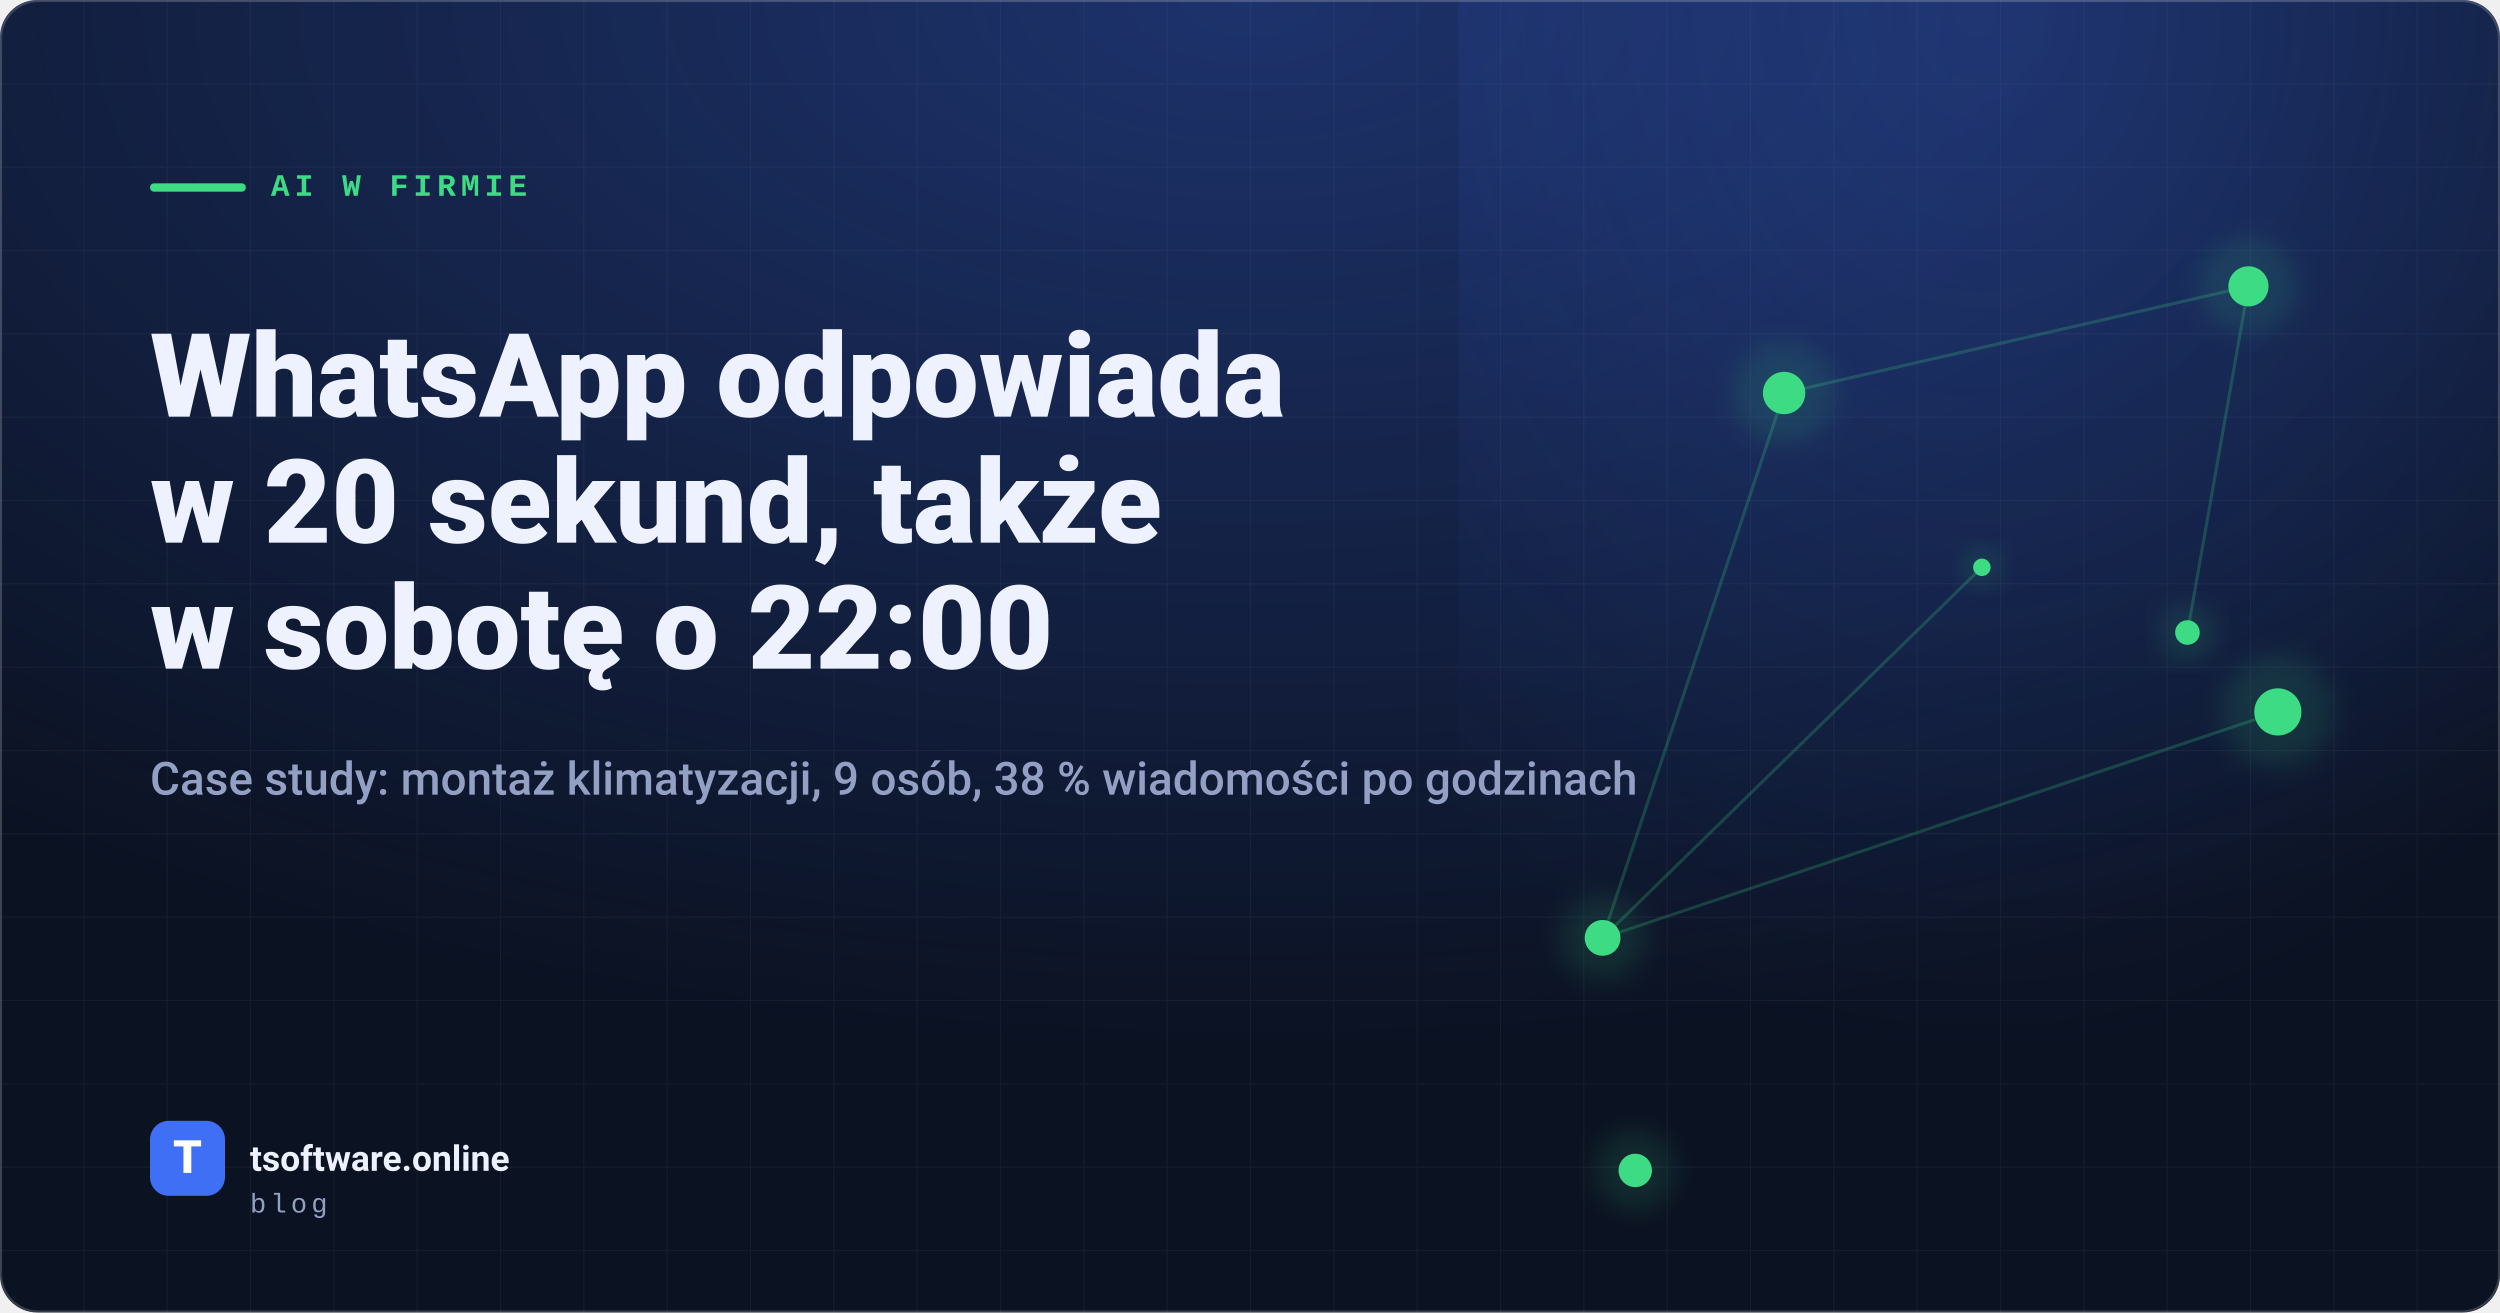
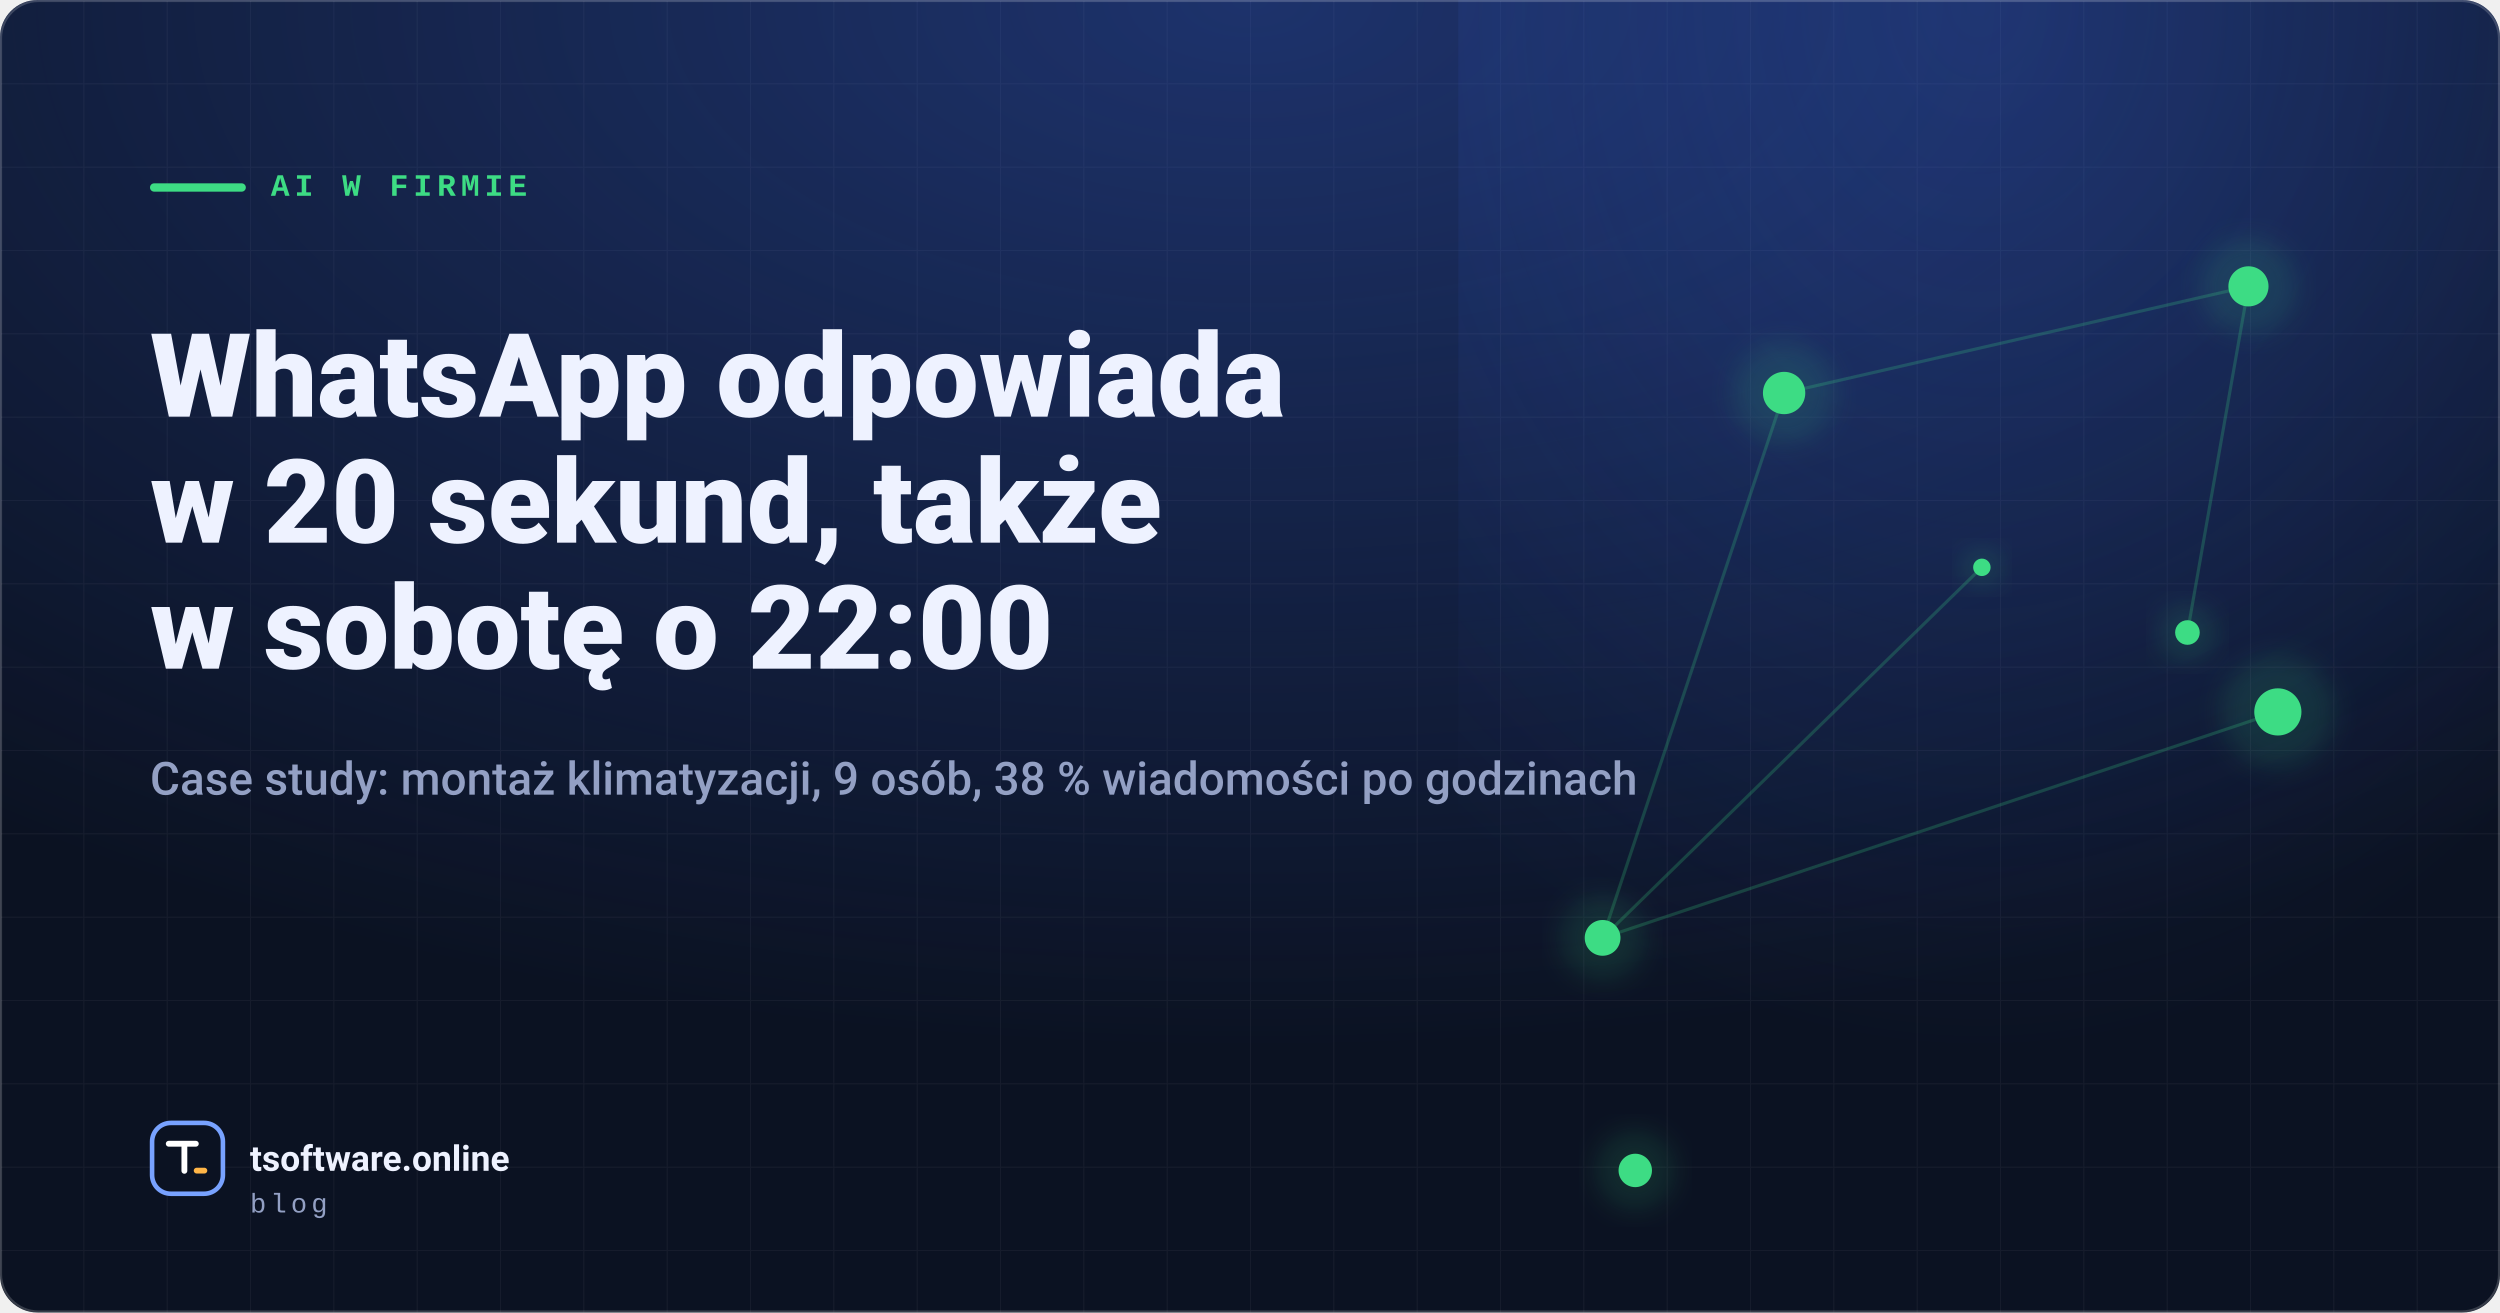
<svg xmlns="http://www.w3.org/2000/svg" viewBox="0 0 1200 630" width="1200" height="630" role="img" aria-label="WhatsApp odpowiada w 20 sekund, także w sobotę o 22:00" font-family="'IBM Plex Sans','Segoe UI',Roboto,Helvetica,Arial,sans-serif">
  <defs>
-     <pattern id="g2hdtlu-grid" width="40" height="40" patternUnits="userSpaceOnUse">
+     <pattern id="g152y2e2-grid" width="40" height="40" patternUnits="userSpaceOnUse">
      <path d="M40 0H0V40" fill="none" stroke="rgba(255,255,255,0.045)" stroke-width="1" />
    </pattern>
-     <radialGradient id="g2hdtlu-glow" cx="50%" cy="0%" r="80%">
+     <radialGradient id="g152y2e2-glow" cx="50%" cy="0%" r="80%">
      <stop offset="0" stop-color="#3f6ff5" stop-opacity="0.35" />
      <stop offset="1" stop-color="#3f6ff5" stop-opacity="0" />
    </radialGradient>
-     <linearGradient id="g2hdtlu-neonbar" x1="0" x2="1">
+     <linearGradient id="g152y2e2-neonbar" x1="0" x2="1">
      <stop offset="0" stop-color="#22e5ff" />
      <stop offset="1" stop-color="#78a2ff" />
    </linearGradient>
-     <linearGradient id="g2hdtlu-pinkbar" x1="0" x2="1">
+     <linearGradient id="g152y2e2-pinkbar" x1="0" x2="1">
      <stop offset="0" stop-color="#ff4d8d" />
      <stop offset="1" stop-color="#ff8aa6" />
    </linearGradient>
-     <linearGradient id="g2hdtlu-okbar" x1="0" x2="1">
+     <linearGradient id="g152y2e2-okbar" x1="0" x2="1">
      <stop offset="0" stop-color="#3ddc84" />
      <stop offset="1" stop-color="#9ef0c0" />
    </linearGradient>
-     <marker id="g2hdtlu-arr" viewBox="0 0 10 10" refX="9" refY="5" markerWidth="7" markerHeight="7" orient="auto-start-reverse">
+     <marker id="g152y2e2-arr" viewBox="0 0 10 10" refX="9" refY="5" markerWidth="7" markerHeight="7" orient="auto-start-reverse">
      <path d="M0 0L10 5L0 10z" fill="#93a0c4" />
    </marker>
-     <marker id="g2hdtlu-arr-neon" viewBox="0 0 10 10" refX="9" refY="5" markerWidth="7" markerHeight="7" orient="auto-start-reverse">
+     <marker id="g152y2e2-arr-neon" viewBox="0 0 10 10" refX="9" refY="5" markerWidth="7" markerHeight="7" orient="auto-start-reverse">
      <path d="M0 0L10 5L0 10z" fill="#22e5ff" />
    </marker>
-     <marker id="g2hdtlu-arr-pink" viewBox="0 0 10 10" refX="9" refY="5" markerWidth="7" markerHeight="7" orient="auto-start-reverse">
+     <marker id="g152y2e2-arr-pink" viewBox="0 0 10 10" refX="9" refY="5" markerWidth="7" markerHeight="7" orient="auto-start-reverse">
      <path d="M0 0L10 5L0 10z" fill="#ff4d8d" />
    </marker>
-     <filter id="g2hdtlu-soft" x="-20%" y="-20%" width="140%" height="140%">
+     <filter id="g152y2e2-soft" x="-20%" y="-20%" width="140%" height="140%">
      <feGaussianBlur stdDeviation="6" />
    </filter>
-     <clipPath id="g2hdtlu-frame">
+     <clipPath id="g152y2e2-frame">
      <rect width="1200" height="630" rx="18" />
    </clipPath>
  </defs>
-   <g clip-path="url(#g2hdtlu-frame)">
+   <g clip-path="url(#g152y2e2-frame)">
    <rect width="1200" height="630" fill="#0b1222" />
-     <rect width="1200" height="630" fill="url(#g2hdtlu-grid)" />
-     <rect width="1200" height="630" fill="url(#g2hdtlu-glow)" />
-     <rect x="700" y="0" width="500" height="630" fill="url(#g2hdtlu-glow)" opacity="0.6" />
+     <rect width="1200" height="630" fill="url(#g152y2e2-grid)" />
+     <rect width="1200" height="630" fill="url(#g152y2e2-glow)" />
+     <rect x="700" y="0" width="500" height="630" fill="url(#g152y2e2-glow)" opacity="0.6" />
    <line x1="1093.368" y1="341.72" x2="769.245" y2="450.183" stroke="#3ddc84" stroke-opacity="0.22" stroke-width="1.5" />
    <line x1="951.299" y1="272.319" x2="769.245" y2="450.183" stroke="#3ddc84" stroke-opacity="0.22" stroke-width="1.5" />
    <line x1="769.245" y1="450.183" x2="856.372" y2="188.646" stroke="#3ddc84" stroke-opacity="0.22" stroke-width="1.5" />
    <line x1="1079.26" y1="137.449" x2="1049.969" y2="303.603" stroke="#3ddc84" stroke-opacity="0.22" stroke-width="1.5" />
    <line x1="1079.26" y1="137.449" x2="856.372" y2="188.646" stroke="#3ddc84" stroke-opacity="0.22" stroke-width="1.5" />
-     <circle cx="1093.368" cy="341.72" r="27.181" fill="#3ddc84" opacity="0.12" filter="url(#g2hdtlu-soft)" />
+     <circle cx="1093.368" cy="341.72" r="27.181" fill="#3ddc84" opacity="0.12" filter="url(#g152y2e2-soft)" />
    <circle cx="1093.368" cy="341.72" r="11.325" fill="#3ddc84" />
-     <circle cx="951.299" cy="272.319" r="10.041" fill="#3ddc84" opacity="0.12" filter="url(#g2hdtlu-soft)" />
+     <circle cx="951.299" cy="272.319" r="10.041" fill="#3ddc84" opacity="0.12" filter="url(#g152y2e2-soft)" />
    <circle cx="951.299" cy="272.319" r="4.184" fill="#3ddc84" />
-     <circle cx="784.925" cy="561.807" r="19.251" fill="#3ddc84" opacity="0.12" filter="url(#g2hdtlu-soft)" />
+     <circle cx="784.925" cy="561.807" r="19.251" fill="#3ddc84" opacity="0.12" filter="url(#g152y2e2-soft)" />
    <circle cx="784.925" cy="561.807" r="8.021" fill="#3ddc84" />
-     <circle cx="769.245" cy="450.183" r="20.612" fill="#3ddc84" opacity="0.12" filter="url(#g2hdtlu-soft)" />
+     <circle cx="769.245" cy="450.183" r="20.612" fill="#3ddc84" opacity="0.12" filter="url(#g152y2e2-soft)" />
    <circle cx="769.245" cy="450.183" r="8.588" fill="#3ddc84" />
-     <circle cx="1079.26" cy="137.449" r="23.122" fill="#3ddc84" opacity="0.12" filter="url(#g2hdtlu-soft)" />
+     <circle cx="1079.26" cy="137.449" r="23.122" fill="#3ddc84" opacity="0.12" filter="url(#g152y2e2-soft)" />
    <circle cx="1079.26" cy="137.449" r="9.634" fill="#3ddc84" />
-     <circle cx="1049.969" cy="303.603" r="14.182" fill="#3ddc84" opacity="0.12" filter="url(#g2hdtlu-soft)" />
+     <circle cx="1049.969" cy="303.603" r="14.182" fill="#3ddc84" opacity="0.12" filter="url(#g152y2e2-soft)" />
    <circle cx="1049.969" cy="303.603" r="5.909" fill="#3ddc84" />
-     <circle cx="856.372" cy="188.646" r="24.393" fill="#3ddc84" opacity="0.12" filter="url(#g2hdtlu-soft)" />
+     <circle cx="856.372" cy="188.646" r="24.393" fill="#3ddc84" opacity="0.12" filter="url(#g152y2e2-soft)" />
    <circle cx="856.372" cy="188.646" r="10.164" fill="#3ddc84" />
    <rect x="72" y="88" width="46" height="4" rx="2" fill="#3ddc84" />
    <text x="130" y="94" font-family="'IBM Plex Mono',ui-monospace,Consolas,'Liberation Mono',monospace" font-size="15" font-weight="600" fill="#3ddc84" text-anchor="start" letter-spacing="2.4">AI W FIRMIE</text>
    <text x="72" y="200" font-family="'Bricolage Grotesque','IBM Plex Sans','Segoe UI',Roboto,Helvetica,Arial,sans-serif" font-size="56" font-weight="800" fill="#eef2ff" text-anchor="start">WhatsApp odpowiada</text>
    <text x="72" y="260.48" font-family="'Bricolage Grotesque','IBM Plex Sans','Segoe UI',Roboto,Helvetica,Arial,sans-serif" font-size="56" font-weight="800" fill="#eef2ff" text-anchor="start">w 20 sekund, także</text>
    <text x="72" y="320.96" font-family="'Bricolage Grotesque','IBM Plex Sans','Segoe UI',Roboto,Helvetica,Arial,sans-serif" font-size="56" font-weight="800" fill="#eef2ff" text-anchor="start">w sobotę o 22:00</text>
    <text x="72" y="381.44" font-family="'IBM Plex Sans','Segoe UI',Roboto,Helvetica,Arial,sans-serif" font-size="22" font-weight="500" fill="#93a0c4" text-anchor="start">Case study: montaż klimatyzacji, 9 osób, 38 % wiadomości po godzinach</text>
-     <rect x="72" y="538" width="36" height="36" rx="9" fill="#3f6ff5" />
-     <text x="90" y="563" font-family="'Bricolage Grotesque','IBM Plex Sans','Segoe UI',Roboto,Helvetica,Arial,sans-serif" font-size="22" font-weight="800" fill="#fff" text-anchor="middle">T</text>
+     <rect x="73" y="539" width="34" height="34" rx="9" fill="#0b1222" stroke="#78a2ff" stroke-width="2.2" />
+     <path d="M81 549h13M88.5 549v13" fill="none" stroke="#fff" stroke-width="2.8" stroke-linecap="round" />
+     <rect x="93" y="560.5" width="6.5" height="2.8" rx="1.4" fill="#ffb547" />
    <text x="120" y="562" font-family="'IBM Plex Sans','Segoe UI',Roboto,Helvetica,Arial,sans-serif" font-size="17" font-weight="600" fill="#eef2ff" text-anchor="start">tsoftware.online</text>
    <text x="120" y="582" font-family="'IBM Plex Mono',ui-monospace,Consolas,'Liberation Mono',monospace" font-size="13" font-weight="500" fill="#93a0c4" text-anchor="start" letter-spacing="2">blog</text>
  </g>
  <rect x="0.5" y="0.5" width="1199" height="629" rx="18" fill="none" stroke="rgba(255,255,255,0.18)" />
</svg>
